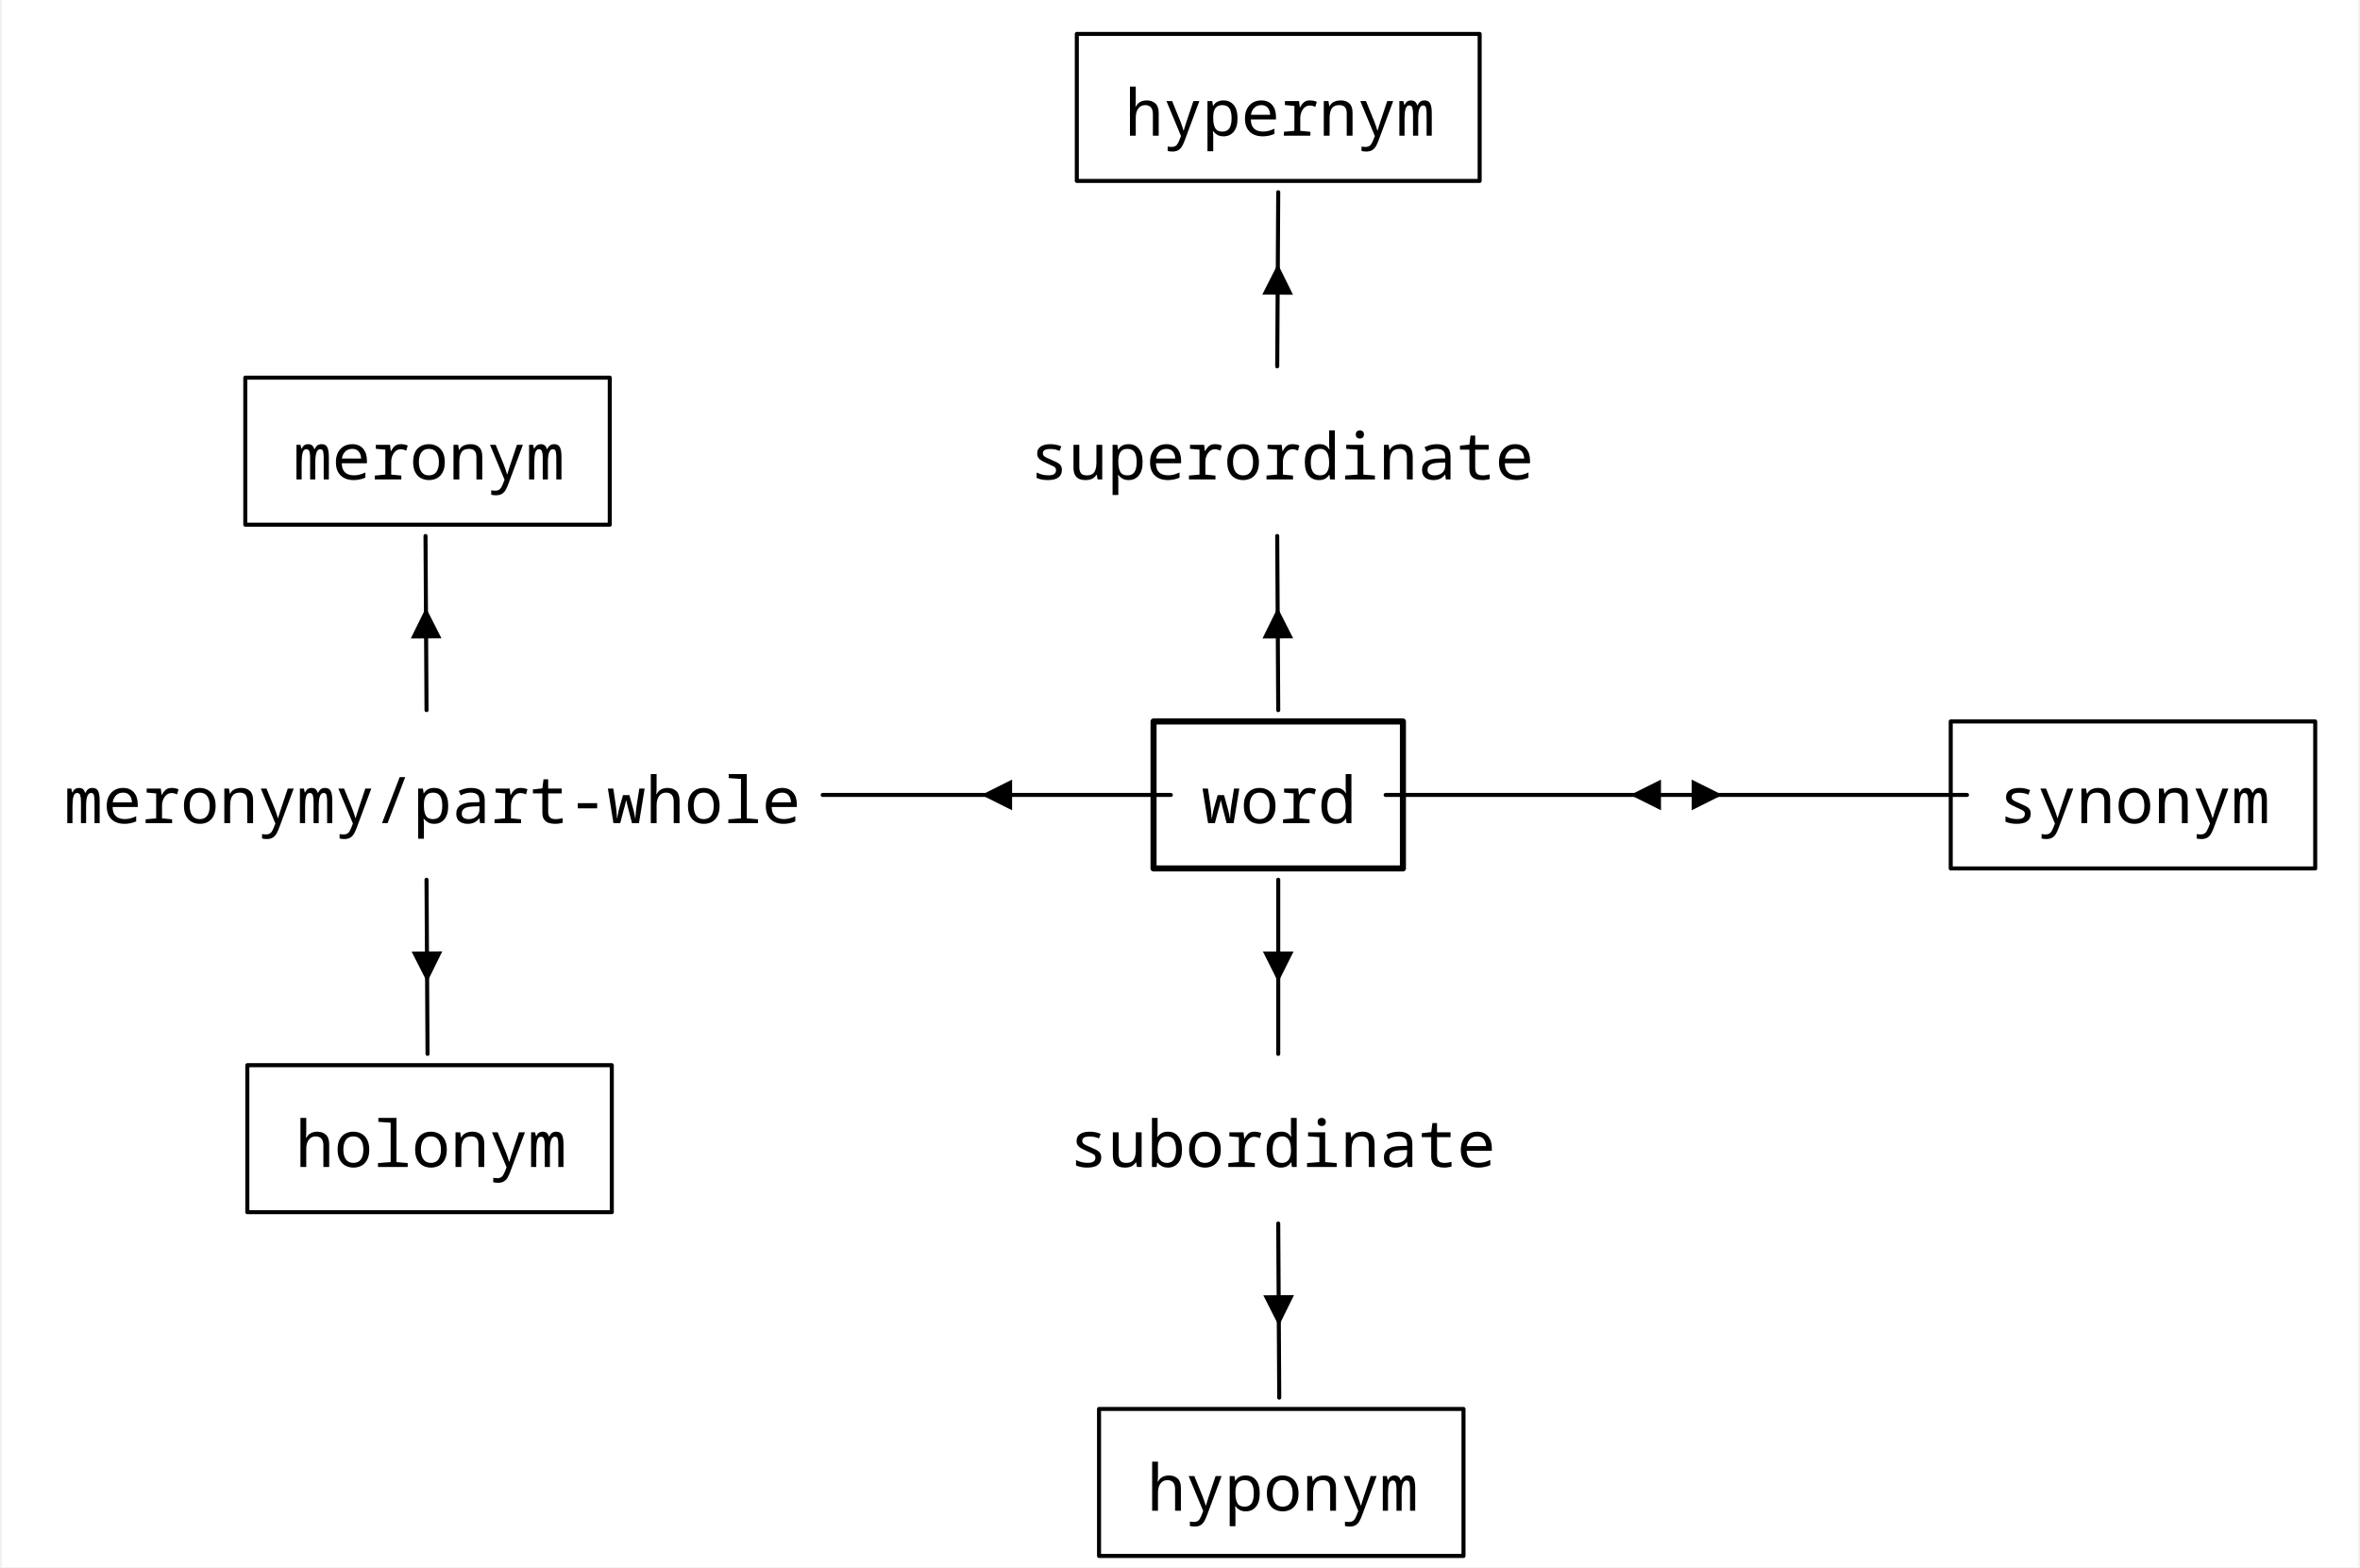
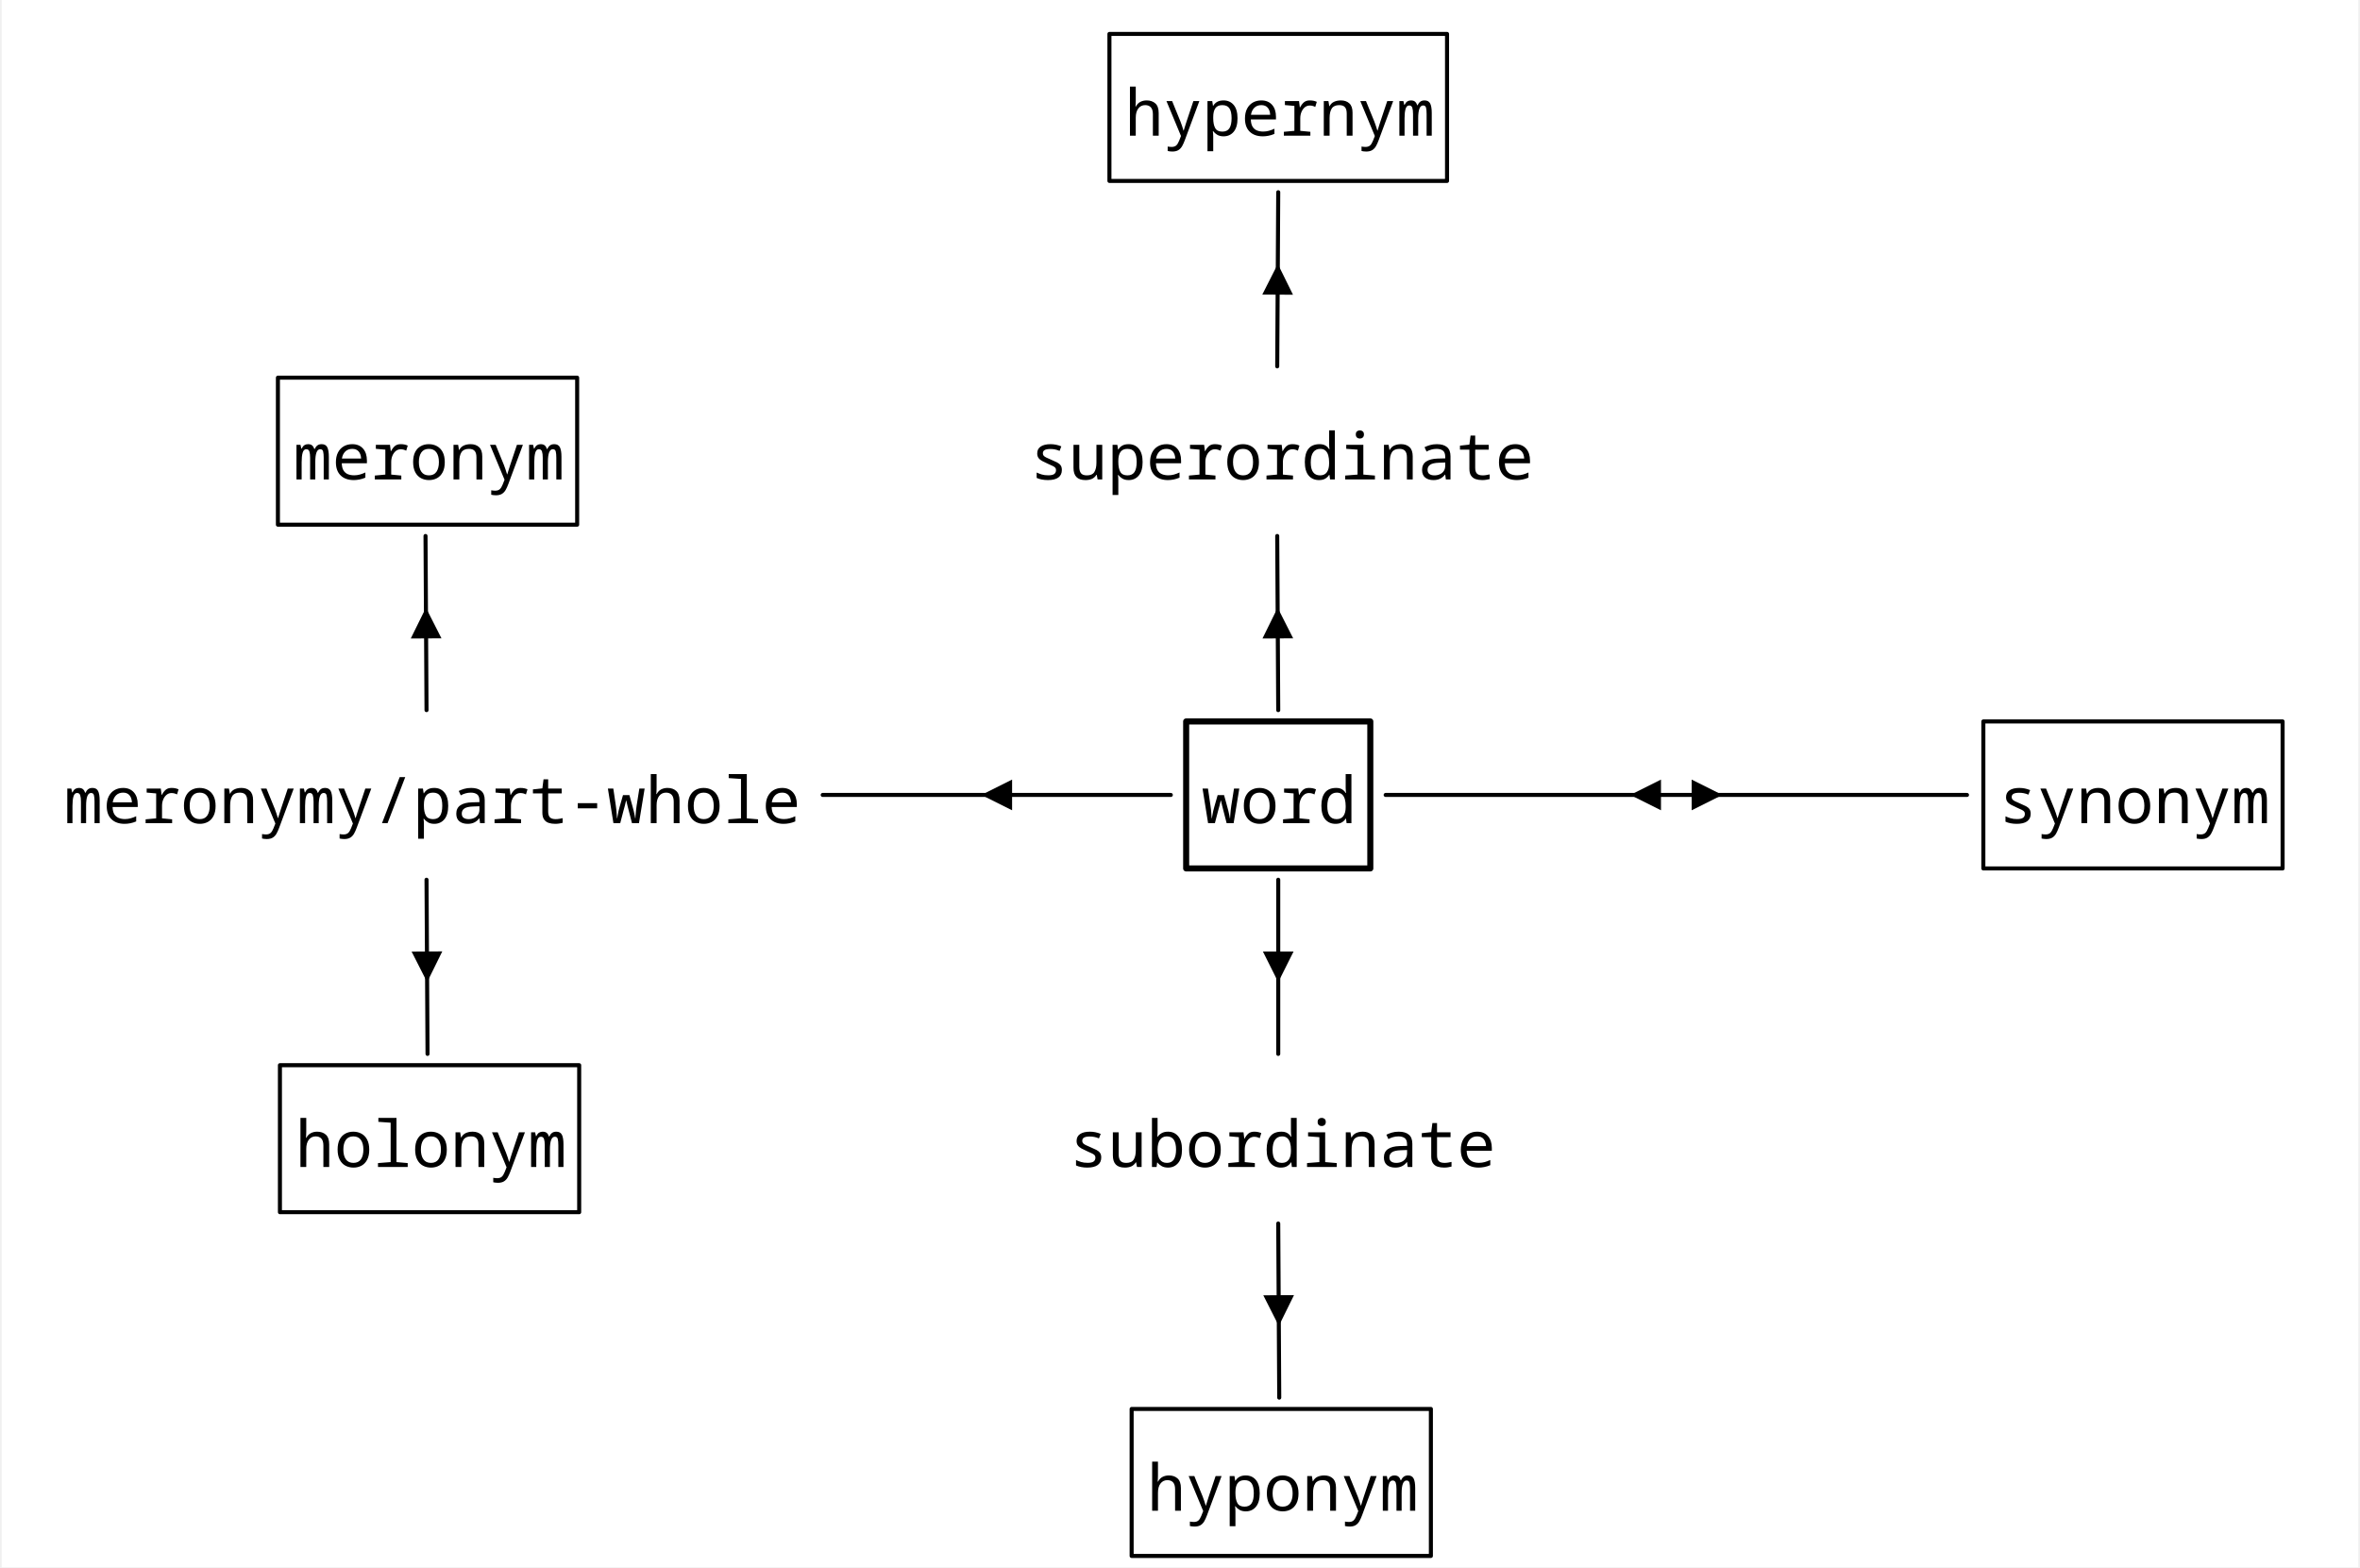
<svg xmlns="http://www.w3.org/2000/svg" width="1151.9" height="764.96" viewBox="-15.2, 0, 1167.1, 776.16" version="1.1">
  <defs>
    <marker id="arrow" markerUnits="userSpaceOnUse" viewBox="0 0 10 10" refX="10" refY="5" markerWidth="15.2" markerHeight="15.2" orient="auto">
      <path d="M 0 0 L 10 5 L 0 10" fill="black" />
    </marker>
    <marker id="arrowBackward" markerUnits="userSpaceOnUse" viewBox="0 0 10 10" refX="5" refY="5" markerWidth="15.2" markerHeight="15.2" orient="auto">
      <path d="M 0 0 L 10 5 L 0 10 z" fill="black" />
    </marker>
    <marker id="arrowForward" markerUnits="userSpaceOnUse" viewBox="0 0 10 10" refX="5" refY="5" markerWidth="15.2" markerHeight="15.2" orient="auto">
      <path d="M 10 0 L 0 5 L 10 10 z" fill="black" />
    </marker>
    <marker id="arrowBothways" markerUnits="userSpaceOnUse" viewBox="0 0 30 10" refX="15" refY="5" markerWidth="45.6" markerHeight="15.2" orient="auto">
      <path d="M 0 5 L 10 0 L 10 5 L 20 5 L 20 0 L 30 5 L 20 10 L 20 5 L 10 5 L 10 10 z" fill="black" />
    </marker>
    <pattern id="hatchBlack" x="10" y="10" width="10" height="10" patternUnits="userSpaceOnUse" patternTransform="rotate(45)">
      <line x1="0" y="0" x2="0" y2="10" stroke="black" stroke-width="4" />
    </pattern>
    <pattern id="hatchForNode" x="10" y="10" width="10" height="10" patternUnits="userSpaceOnUse" patternTransform="rotate(45)">
      <line x1="0" y="0" x2="0" y2="10" stroke="black" stroke-width="4" />
    </pattern>
    <pattern id="hatchForLeaf" x="10" y="10" width="10" height="10" patternUnits="userSpaceOnUse" patternTransform="rotate(45)">
      <line x1="0" y="0" x2="0" y2="10" stroke="black" stroke-width="4" />
    </pattern>
  </defs>
  <rect x="-15.2" y="0" width="1167.1" height="776.16" stroke="none" fill="white" />"
<text white-space="pre" alignment-baseline="text-top" style="fill: black; storoke-width: 0; font-size: 32px;" x="541.0" y="67.2">
    <tspan x="541.0" y="67.2" style="" text-decoration="" font-family="'Noto Sans Mono', 'Noto Sans JP', 'Noto Sans Mono CJK JP', 'Noto Sans Arabic', 'Noto Sans Hebrew', 'Noto Sans Devanagari', 'Noto Sans Thai', 'Noto Sans Khmer', 'Noto Sans Math', OpenMoji, 'OpenMoji Color', 'OpenMoji Black', 'Noto Emoji', monospace">hypernym</tspan>
  </text>
  <text white-space="pre" alignment-baseline="text-top" style="fill: black; storoke-width: 0; font-size: 32px;" x="129.2" y="237.44">
    <tspan x="129.2" y="237.44" style="" text-decoration="" font-family="'Noto Sans Mono', 'Noto Sans JP', 'Noto Sans Mono CJK JP', 'Noto Sans Arabic', 'Noto Sans Hebrew', 'Noto Sans Devanagari', 'Noto Sans Thai', 'Noto Sans Khmer', 'Noto Sans Math', OpenMoji, 'OpenMoji Color', 'OpenMoji Black', 'Noto Emoji', monospace">meronym</tspan>
  </text>
  <text white-space="pre" alignment-baseline="text-top" style="fill: black; storoke-width: 0; font-size: 32px;" x="15.7" y="407.68">
    <tspan x="15.7" y="407.68" style="" text-decoration="" font-family="'Noto Sans Mono', 'Noto Sans JP', 'Noto Sans Mono CJK JP', 'Noto Sans Arabic', 'Noto Sans Hebrew', 'Noto Sans Devanagari', 'Noto Sans Thai', 'Noto Sans Khmer', 'Noto Sans Math', OpenMoji, 'OpenMoji Color', 'OpenMoji Black', 'Noto Emoji', monospace">meronymy/part-whole</tspan>
  </text>
  <text white-space="pre" alignment-baseline="text-top" style="fill: black; storoke-width: 0; font-size: 32px;" x="130.2" y="577.92">
    <tspan x="130.2" y="577.92" style="" text-decoration="" font-family="'Noto Sans Mono', 'Noto Sans JP', 'Noto Sans Mono CJK JP', 'Noto Sans Arabic', 'Noto Sans Hebrew', 'Noto Sans Devanagari', 'Noto Sans Thai', 'Noto Sans Khmer', 'Noto Sans Math', OpenMoji, 'OpenMoji Color', 'OpenMoji Black', 'Noto Emoji', monospace">holonym</tspan>
  </text>
  <text white-space="pre" alignment-baseline="text-top" style="fill: black; storoke-width: 0; font-size: 32px;" x="494.0" y="237.44">
    <tspan x="494.0" y="237.44" style="" text-decoration="" font-family="'Noto Sans Mono', 'Noto Sans JP', 'Noto Sans Mono CJK JP', 'Noto Sans Arabic', 'Noto Sans Hebrew', 'Noto Sans Devanagari', 'Noto Sans Thai', 'Noto Sans Khmer', 'Noto Sans Math', OpenMoji, 'OpenMoji Color', 'OpenMoji Black', 'Noto Emoji', monospace">superordinate</tspan>
  </text>
  <text white-space="pre" alignment-baseline="text-top" style="fill: black; storoke-width: 0; font-size: 32px;" x="579.0" y="407.68">
    <tspan x="579.0" y="407.68" style="" text-decoration="" font-family="'Noto Sans Mono', 'Noto Sans JP', 'Noto Sans Mono CJK JP', 'Noto Sans Arabic', 'Noto Sans Hebrew', 'Noto Sans Devanagari', 'Noto Sans Thai', 'Noto Sans Khmer', 'Noto Sans Math', OpenMoji, 'OpenMoji Color', 'OpenMoji Black', 'Noto Emoji', monospace">word</tspan>
  </text>
  <text white-space="pre" alignment-baseline="text-top" style="fill: black; storoke-width: 0; font-size: 32px;" x="513.5" y="577.92">
    <tspan x="513.5" y="577.92" style="" text-decoration="" font-family="'Noto Sans Mono', 'Noto Sans JP', 'Noto Sans Mono CJK JP', 'Noto Sans Arabic', 'Noto Sans Hebrew', 'Noto Sans Devanagari', 'Noto Sans Thai', 'Noto Sans Khmer', 'Noto Sans Math', OpenMoji, 'OpenMoji Color', 'OpenMoji Black', 'Noto Emoji', monospace">subordinate</tspan>
  </text>
  <text white-space="pre" alignment-baseline="text-top" style="fill: black; storoke-width: 0; font-size: 32px;" x="552.0" y="748.16">
    <tspan x="552.0" y="748.16" style="" text-decoration="" font-family="'Noto Sans Mono', 'Noto Sans JP', 'Noto Sans Mono CJK JP', 'Noto Sans Arabic', 'Noto Sans Hebrew', 'Noto Sans Devanagari', 'Noto Sans Thai', 'Noto Sans Khmer', 'Noto Sans Math', OpenMoji, 'OpenMoji Color', 'OpenMoji Black', 'Noto Emoji', monospace">hyponym</tspan>
  </text>
  <text white-space="pre" alignment-baseline="text-top" style="fill: black; storoke-width: 0; font-size: 32px;" x="1031.3" y="237.44">
    <tspan x="1031.3" y="237.44" style="" text-decoration="" font-family="'Noto Sans Mono', 'Noto Sans JP', 'Noto Sans Mono CJK JP', 'Noto Sans Arabic', 'Noto Sans Hebrew', 'Noto Sans Devanagari', 'Noto Sans Thai', 'Noto Sans Khmer', 'Noto Sans Math', OpenMoji, 'OpenMoji Color', 'OpenMoji Black', 'Noto Emoji', monospace">
      <tspan style="fill:none;">￭</tspan>
    </tspan>
  </text>
  <text white-space="pre" alignment-baseline="text-top" style="fill: black; storoke-width: 0; font-size: 32px;" x="973.8" y="407.68">
    <tspan x="973.8" y="407.68" style="" text-decoration="" font-family="'Noto Sans Mono', 'Noto Sans JP', 'Noto Sans Mono CJK JP', 'Noto Sans Arabic', 'Noto Sans Hebrew', 'Noto Sans Devanagari', 'Noto Sans Thai', 'Noto Sans Khmer', 'Noto Sans Math', OpenMoji, 'OpenMoji Color', 'OpenMoji Black', 'Noto Emoji', monospace">synonym</tspan>
  </text>
  <line style="fill: none; stroke:none; stroke-width:2; stroke-linejoin:round; stroke-linecap:round;" x1="194.7" y1="181.44" x2="617.0" y2="95.2" />
  <line style="fill: none; stroke:none; stroke-width:2; stroke-linejoin:round; stroke-linecap:round;" x1="616.5" y1="181.44" x2="617.0" y2="95.2" />
  <line style="fill: none; stroke:none; stroke-width:2; stroke-linejoin:round; stroke-linecap:round;" x1="1039.3" y1="206.64" x2="617.0" y2="95.2" />
  <line style="fill: none; stroke:none; stroke-width:2; stroke-linejoin:round; stroke-linecap:round;" x1="195.2" y1="351.68" x2="194.7" y2="265.44" />
  <line style="fill: none; stroke:none; stroke-width:2; stroke-linejoin:round; stroke-linecap:round;" x1="195.7" y1="521.92" x2="195.2" y2="435.68" />
  <line style="fill: none; stroke:none; stroke-width:2; stroke-linejoin:round; stroke-linecap:round;" x1="617.0" y1="351.68" x2="616.5" y2="265.44" />
  <line style="fill: none; stroke:none; stroke-width:2; stroke-linejoin:round; stroke-linecap:round;" x1="617.0" y1="521.92" x2="617.0" y2="435.68" />
  <line style="fill: none; stroke:none; stroke-width:2; stroke-linejoin:round; stroke-linecap:round;" x1="617.5" y1="692.16" x2="617.0" y2="605.92" />
  <line style="fill: none; stroke:none; stroke-width:2; stroke-linejoin:round; stroke-linecap:round;" x1="1039.3" y1="351.68" x2="1039.3" y2="206.64" />
-   <polygon style="stroke:black; stroke-width:2; fill:none; stroke-linejoin:round; stroke-linecap:round;" points="517.25,16.8 716.75,16.8 716.75,89.6 517.25,89.6" />
-   <polygon style="stroke:black; stroke-width:2; fill:none; stroke-linejoin:round; stroke-linecap:round;" points="105.45,187.04 285.95,187.04 285.95,259.84 105.45,259.84" />
-   <polygon style="stroke:black; stroke-width:2; fill:none; stroke-linejoin:round; stroke-linecap:round;" points="106.45,527.52 286.95,527.52 286.95,600.32 106.45,600.32" />
-   <polygon style="stroke:black; stroke-width:3; fill:none; stroke-linejoin:round; stroke-linecap:round;" points="555.25,357.28 678.75,357.28 678.75,430.08 555.25,430.08" />
-   <polygon style="stroke:black; stroke-width:2; fill:none; stroke-linejoin:round; stroke-linecap:round;" points="528.25,697.76 708.75,697.76 708.75,770.56 528.25,770.56" />
-   <polygon style="stroke:black; stroke-width:2; fill:none; stroke-linejoin:round; stroke-linecap:round;" points="950.05,357.28 1130.55,357.28 1130.55,430.08 950.05,430.08" />
+   <polygon style="stroke:black; stroke-width:2; fill:none; stroke-linejoin:round; stroke-linecap:round;" points="533.4,16.8 700.6,16.8 700.6,89.6 533.4,89.6" />
+   <polygon style="stroke:black; stroke-width:2; fill:none; stroke-linejoin:round; stroke-linecap:round;" points="121.6,187.04 269.8,187.04 269.8,259.84 121.6,259.84" />
+   <polygon style="stroke:black; stroke-width:2; fill:none; stroke-linejoin:round; stroke-linecap:round;" points="122.6,527.52 270.8,527.52 270.8,600.32 122.6,600.32" />
+   <polygon style="stroke:black; stroke-width:3; fill:none; stroke-linejoin:round; stroke-linecap:round;" points="571.4,357.28 662.6,357.28 662.6,430.08 571.4,430.08" />
+   <polygon style="stroke:black; stroke-width:2; fill:none; stroke-linejoin:round; stroke-linecap:round;" points="544.4,697.76 692.6,697.76 692.6,770.56 544.4,770.56" />
+   <polygon style="stroke:black; stroke-width:2; fill:none; stroke-linejoin:round; stroke-linecap:round;" points="966.2,357.28 1114.4,357.28 1114.4,430.08 966.2,430.08" />
  <path d="M616.5,181.44 L616.75,138.32 L617.0, 95.2" style="fill: none; stroke: black; stroke-width:2; stroke-linecap:round;" marker-mid="url(#arrowBackward)" />
  <path d="M195.2,351.68 L194.95,308.56 L194.7, 265.44" style="fill: none; stroke: black; stroke-width:2; stroke-linecap:round;" marker-mid="url(#arrowBackward)" />
  <path d="M195.7,521.92 L195.45,478.8 L195.2, 435.68" style="fill: none; stroke: black; stroke-width:2; stroke-linecap:round;" marker-mid="url(#arrowForward)" />
  <path d="M391.4,393.68 L477.6,393.68 L563.8, 393.68" style="fill: none; stroke: black; stroke-width:2; stroke-linecap:round;" marker-mid="url(#arrowForward)" />
  <path d="M617.0,351.68 L616.75,308.56 L616.5, 265.44" style="fill: none; stroke: black; stroke-width:2; stroke-linecap:round;" marker-mid="url(#arrowBackward)" />
  <path d="M670.2,393.68 L814.15,393.68 L958.1, 393.68" style="fill: none; stroke: black; stroke-width:2; stroke-linecap:round;" marker-mid="url(#arrowBothways)" />
  <path d="M617.0,521.92 L617.0,478.8 L617.0, 435.68" style="fill: none; stroke: black; stroke-width:2; stroke-linecap:round;" marker-mid="url(#arrowForward)" />
  <path d="M617.5,692.16 L617.25,649.04 L617.0, 605.92" style="fill: none; stroke: black; stroke-width:2; stroke-linecap:round;" marker-mid="url(#arrowForward)" />
</svg>
